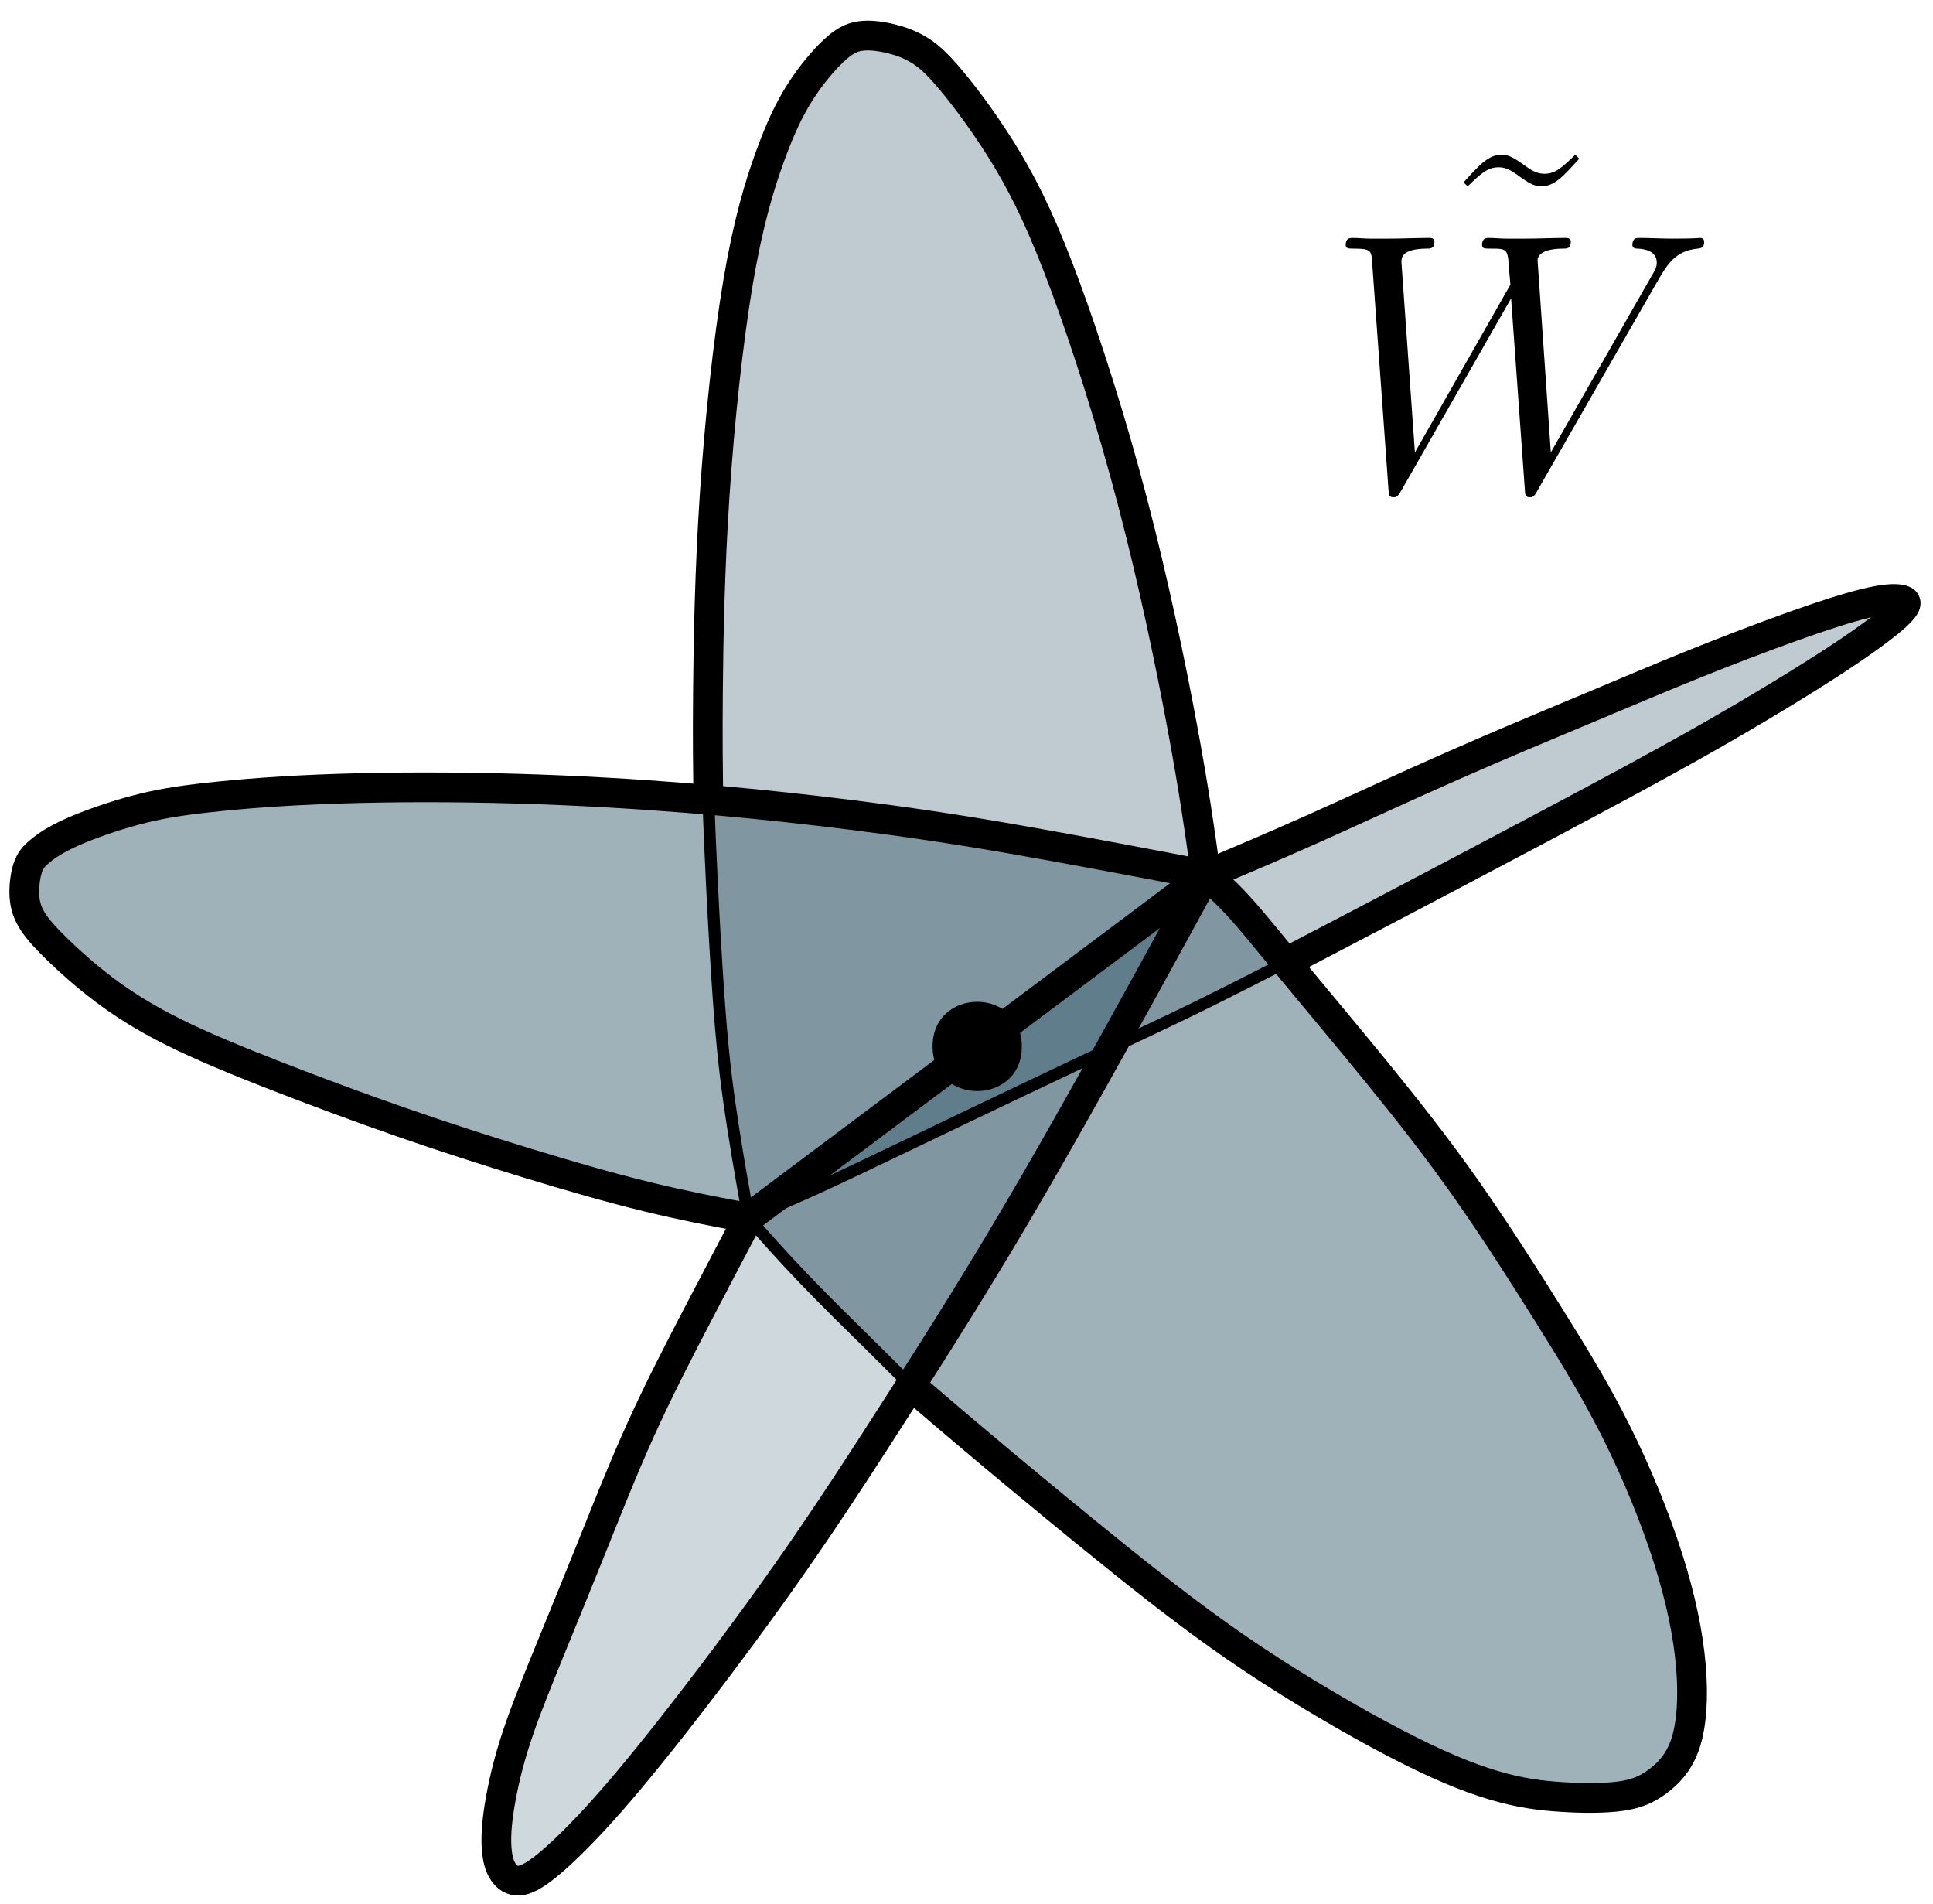
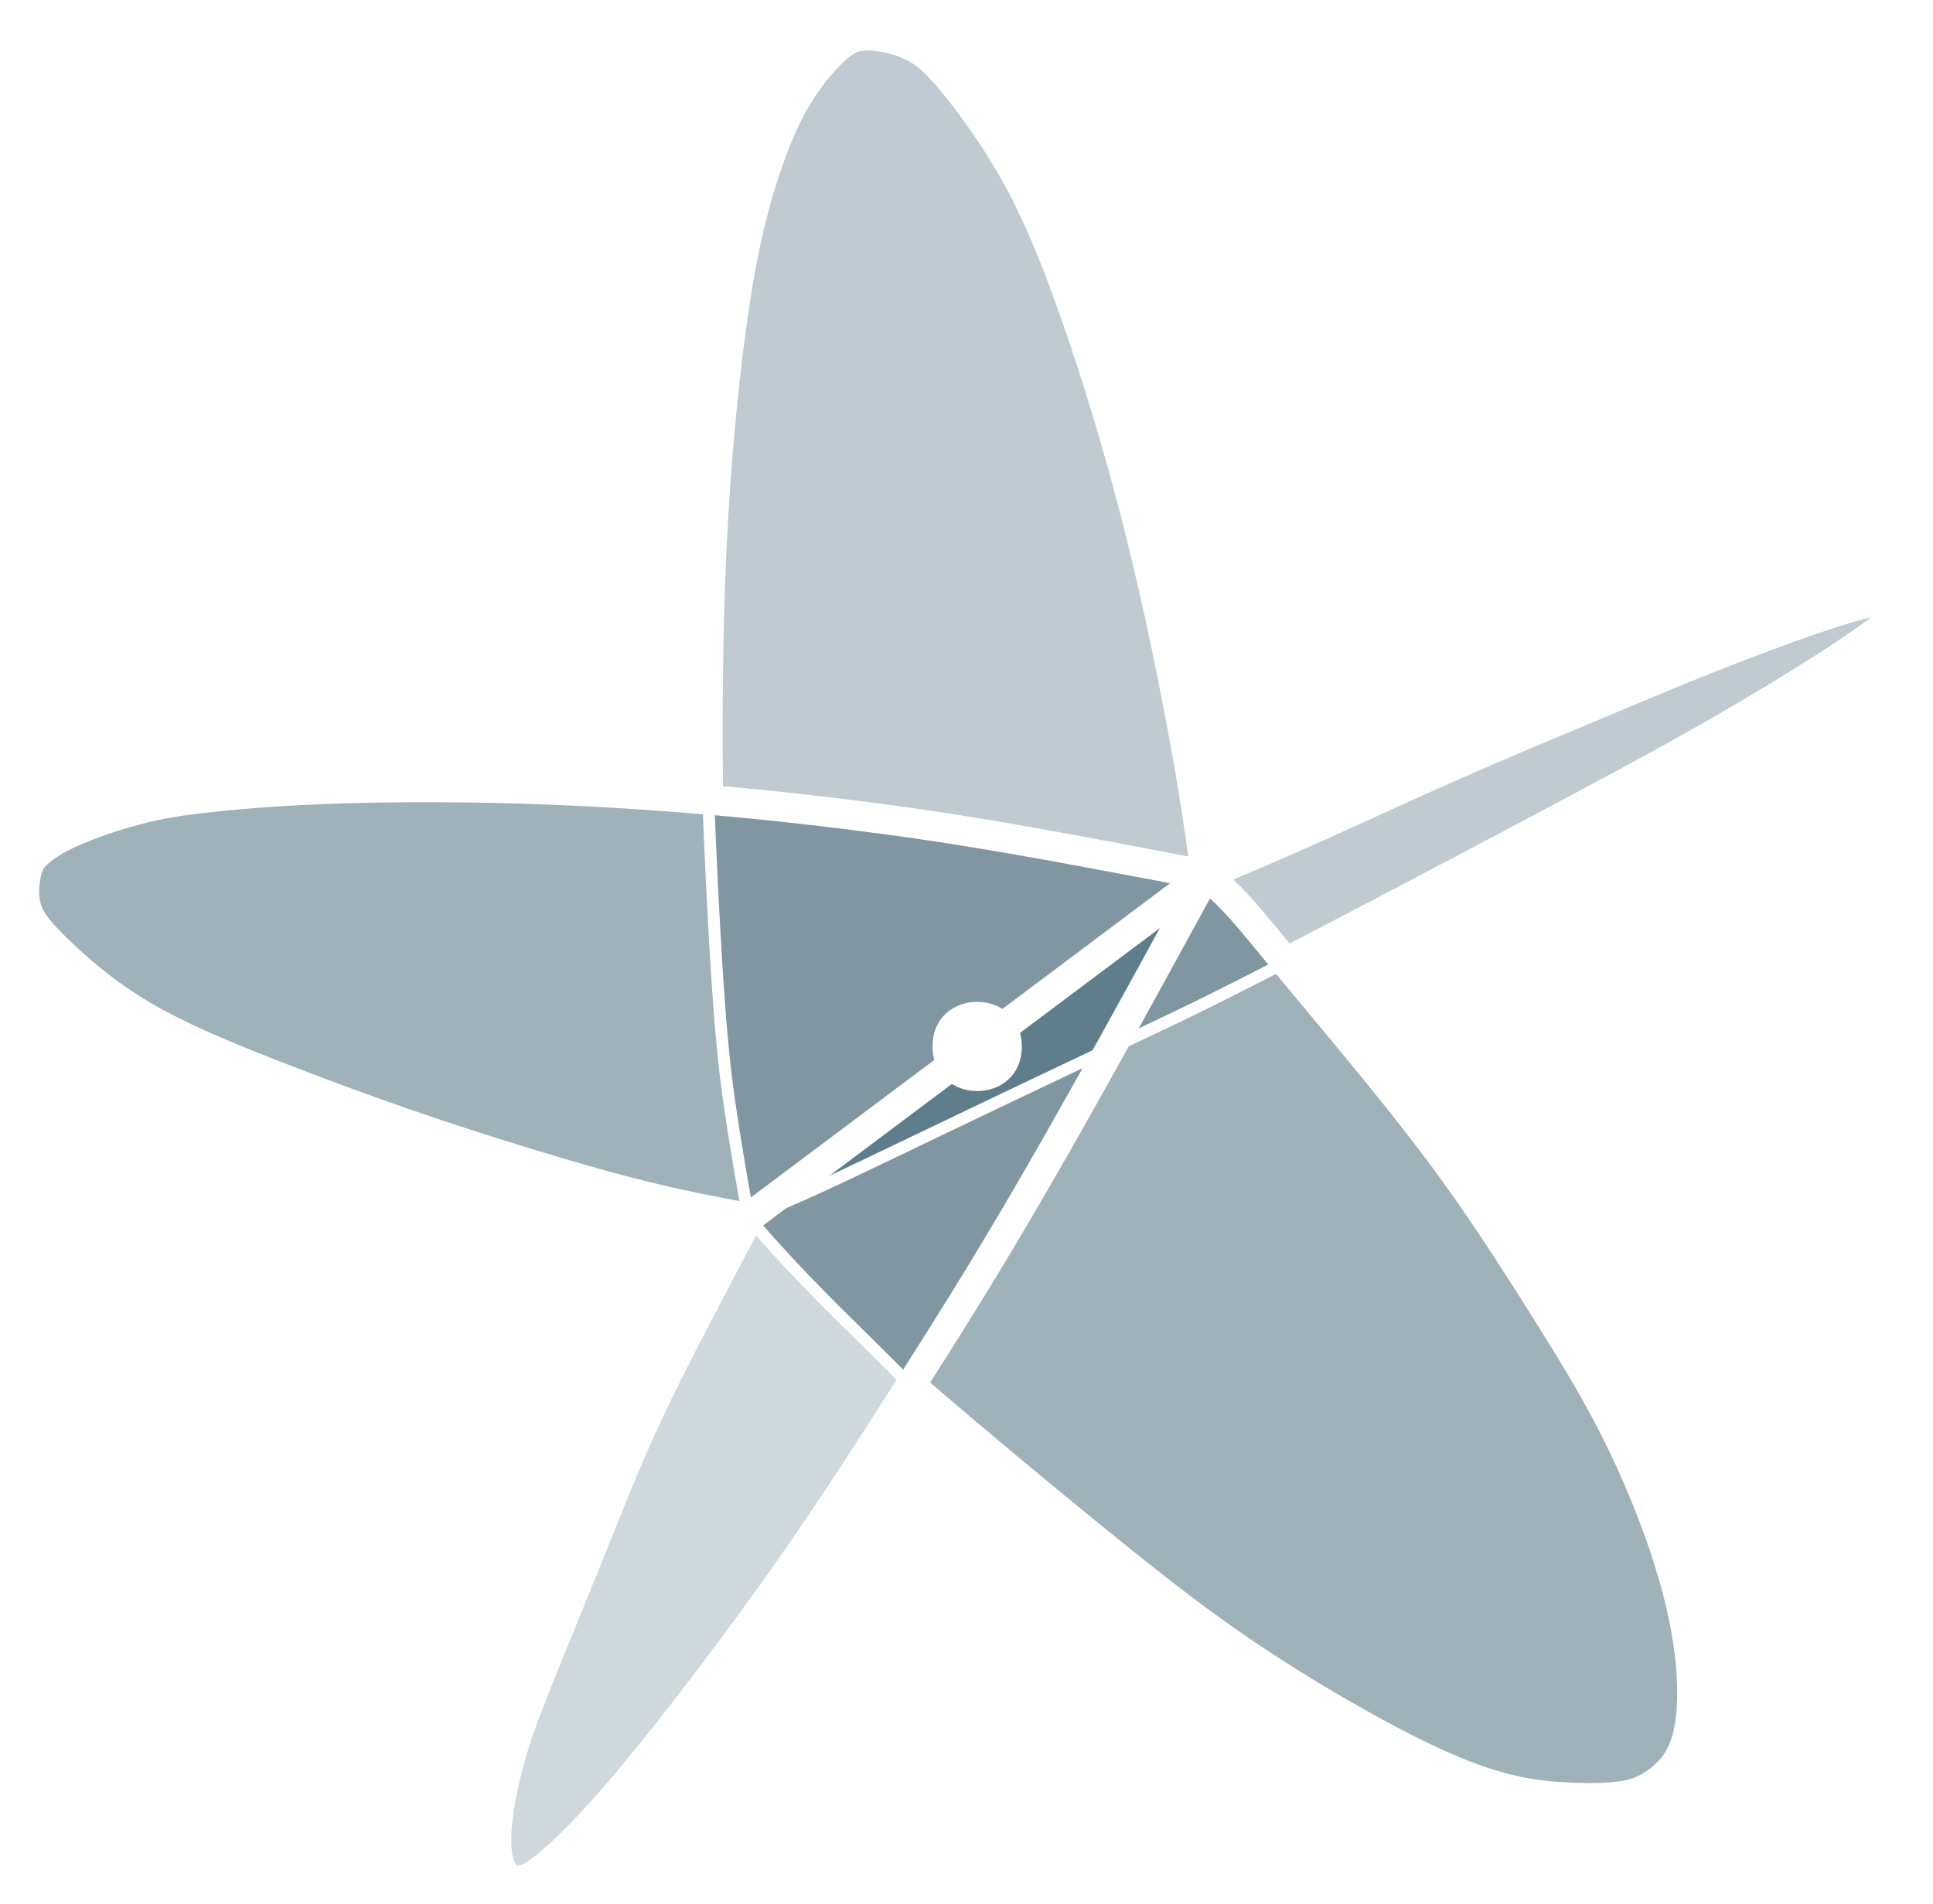
<svg xmlns="http://www.w3.org/2000/svg" xmlns:xlink="http://www.w3.org/1999/xlink" width="130pt" height="128pt" viewBox="0 0 130 128" version="1.1">
  <defs>
    <g>
      <symbol overflow="visible" id="glyph0-0">
        <path style="stroke:none;" d="" />
      </symbol>
      <symbol overflow="visible" id="glyph0-1">
        <path style="stroke:none;" d="M 9.297 -16.25 C 8.453 -15.438 7.984 -14.969 7.219 -14.969 C 6.672 -14.969 6.297 -15.234 5.781 -15.609 C 5.281 -15.953 4.875 -16.25 4.344 -16.25 C 3.438 -16.25 2.828 -15.531 1.781 -14.391 L 2.062 -14.125 C 2.906 -14.938 3.375 -15.406 4.141 -15.406 C 4.688 -15.406 5.062 -15.141 5.578 -14.766 C 6.078 -14.422 6.469 -14.125 7.016 -14.125 C 7.906 -14.125 8.531 -14.844 9.562 -15.984 Z M 9.297 -16.25 " />
      </symbol>
      <symbol overflow="visible" id="glyph1-0">
        <path style="stroke:none;" d="" />
      </symbol>
      <symbol overflow="visible" id="glyph1-1">
        <path style="stroke:none;" d="M 22.375 -14.172 C 22.953 -15.141 23.5 -16.062 24.984 -16.203 C 25.203 -16.234 25.422 -16.25 25.422 -16.656 C 25.422 -16.922 25.203 -16.922 25.125 -16.922 C 25.078 -16.922 24.906 -16.875 23.266 -16.875 C 22.531 -16.875 21.766 -16.922 21.047 -16.922 C 20.891 -16.922 20.594 -16.922 20.594 -16.453 C 20.594 -16.234 20.797 -16.203 20.938 -16.203 C 21.438 -16.188 22.234 -16.031 22.234 -15.266 C 22.234 -14.938 22.125 -14.766 21.875 -14.344 L 15.109 -2.5 L 14.219 -15.406 C 14.219 -15.719 14.5 -16.188 15.891 -16.203 C 16.203 -16.203 16.453 -16.203 16.453 -16.672 C 16.453 -16.922 16.203 -16.922 16.078 -16.922 C 15.219 -16.922 14.297 -16.875 13.406 -16.875 L 12.125 -16.875 C 11.75 -16.875 11.297 -16.922 10.922 -16.922 C 10.781 -16.922 10.484 -16.922 10.484 -16.453 C 10.484 -16.203 10.656 -16.203 11.078 -16.203 C 12.219 -16.203 12.219 -16.188 12.312 -14.672 L 12.391 -13.781 L 5.969 -2.5 L 5.062 -15.297 C 5.062 -15.562 5.062 -16.188 6.734 -16.203 C 7.016 -16.203 7.281 -16.203 7.281 -16.656 C 7.281 -16.922 7.062 -16.922 6.906 -16.922 C 6.047 -16.922 5.125 -16.875 4.234 -16.875 L 2.953 -16.875 C 2.578 -16.875 2.125 -16.922 1.766 -16.922 C 1.609 -16.922 1.312 -16.922 1.312 -16.453 C 1.312 -16.203 1.516 -16.203 1.859 -16.203 C 3.016 -16.203 3.047 -16.062 3.094 -15.266 L 4.188 -0.047 C 4.219 0.375 4.234 0.516 4.531 0.516 C 4.781 0.516 4.828 0.422 5.062 0.047 L 12.438 -12.859 L 13.359 -0.047 C 13.375 0.375 13.406 0.516 13.703 0.516 C 13.953 0.516 14.031 0.391 14.219 0.047 Z M 22.375 -14.172 " />
      </symbol>
    </g>
  </defs>
  <g id="surface10781">
    <path style=" stroke:none;fill-rule:evenodd;fill:rgb(37.6%,49%,54.5%);fill-opacity:0.4;" d="M 47.641 53.773 C 47.641 53.773 47.641 53.773 48.852 53.891 C 50.062 54.008 52.488 54.238 55.328 54.566 C 58.168 54.895 61.426 55.32 65.086 55.91 C 68.746 56.5 72.809 57.258 75.543 57.773 C 78.277 58.285 79.688 58.562 80.395 58.699 C 81.098 58.836 81.098 58.836 81.098 58.836 C 81.098 58.836 81.098 58.836 80.902 57.426 C 80.707 56.012 80.312 53.191 79.523 48.945 C 78.738 44.703 77.559 39.035 76.133 33.621 C 74.711 28.203 73.043 23.035 71.645 19.246 C 70.242 15.453 69.105 13.035 67.793 10.824 C 66.48 8.617 64.992 6.621 63.668 5.277 C 62.34 3.934 61.18 3.242 60.215 2.84 C 59.254 2.441 58.488 2.332 57.855 2.426 C 57.219 2.516 56.711 2.805 56.039 3.441 C 55.367 4.078 54.531 5.059 53.805 6.203 C 53.078 7.344 52.461 8.652 51.77 10.559 C 51.078 12.469 50.316 14.973 49.645 18.934 C 48.973 22.895 48.391 28.305 48.074 34.355 C 47.754 40.402 47.695 47.09 47.668 50.434 C 47.641 53.773 47.641 53.773 47.641 53.773 Z M 47.641 53.773 " />
    <path style=" stroke:none;fill-rule:evenodd;fill:rgb(37.6%,49%,54.5%);fill-opacity:0.6;" d="M 50.336 81.887 C 50.336 81.887 50.336 81.887 50.098 80.531 C 49.855 79.176 49.379 76.461 49.043 74.07 C 48.707 71.68 48.508 69.613 48.328 67.055 C 48.145 64.5 47.98 61.453 47.867 59.16 C 47.754 56.863 47.695 55.32 47.668 54.547 C 47.641 53.773 47.641 53.773 47.641 53.773 C 47.641 53.773 47.641 53.773 45.547 53.633 C 43.453 53.488 39.266 53.199 33.535 53.176 C 27.805 53.148 20.531 53.383 16.211 53.621 C 11.891 53.855 10.523 54.094 9.035 54.496 C 7.547 54.895 5.941 55.461 4.832 55.957 C 3.723 56.453 3.109 56.879 2.637 57.609 C 2.164 58.344 1.832 59.383 2.023 60.445 C 2.211 61.508 2.918 62.594 3.273 63.137 C 3.629 63.68 3.629 63.68 4.148 64.148 C 4.668 64.621 5.707 65.566 6.957 66.512 C 8.207 67.457 9.672 68.402 11.609 69.367 C 13.543 70.336 15.953 71.328 18.621 72.367 C 21.289 73.406 24.215 74.492 27.074 75.484 C 29.93 76.477 32.715 77.371 35.504 78.223 C 38.289 79.074 41.074 79.875 43.547 80.477 C 46.02 81.082 48.176 81.484 49.254 81.688 C 50.336 81.887 50.336 81.887 50.336 81.887 Z M 50.336 81.887 " />
    <path style=" stroke:none;fill-rule:evenodd;fill:rgb(37.6%,49%,54.5%);fill-opacity:0.8;" d="M 47.641 53.773 C 47.641 53.773 47.641 53.773 48.852 53.891 C 50.062 54.008 52.488 54.238 55.328 54.566 C 58.168 54.895 61.426 55.32 65.086 55.91 C 68.746 56.5 72.809 57.258 75.543 57.773 C 78.277 58.285 79.688 58.562 80.395 58.699 C 81.098 58.836 81.098 58.836 81.098 58.836 C 81.098 58.836 81.098 58.836 75.973 62.68 C 70.844 66.52 60.59 74.203 55.461 78.047 C 50.336 81.887 50.336 81.887 50.336 81.887 C 50.336 81.887 50.336 81.887 50.098 80.531 C 49.855 79.176 49.379 76.461 49.043 74.07 C 48.707 71.68 48.508 69.613 48.328 67.055 C 48.145 64.5 47.98 61.453 47.867 59.16 C 47.754 56.863 47.695 55.32 47.668 54.547 C 47.641 53.773 47.641 53.773 47.641 53.773 Z M 47.641 53.773 " />
    <path style=" stroke:none;fill-rule:evenodd;fill:rgb(37.6%,49%,54.5%);fill-opacity:1;" d="M 50.336 81.887 C 50.336 81.887 50.336 81.887 55.461 78.047 C 60.59 74.203 70.844 66.52 75.973 62.68 C 81.098 58.836 81.098 58.836 81.098 58.836 C 81.098 58.836 81.098 58.836 80.637 59.676 C 80.18 60.52 79.258 62.203 78.496 63.59 C 77.734 64.977 77.133 66.07 76.508 67.18 C 75.883 68.289 75.23 69.414 74.906 69.977 C 74.582 70.539 74.582 70.539 74.582 70.539 C 74.582 70.539 74.582 70.539 73.703 70.953 C 72.828 71.367 71.07 72.195 69.004 73.18 C 66.938 74.164 64.562 75.305 61.398 76.781 C 58.234 78.262 54.285 80.074 52.309 80.98 C 50.336 81.887 50.336 81.887 50.336 81.887 Z M 50.336 81.887 " />
    <path style=" stroke:none;fill-rule:evenodd;fill:rgb(37.6%,49%,54.5%);fill-opacity:0.8;" d="M 81.098 58.836 C 81.098 58.836 81.098 58.836 80.637 59.676 C 80.18 60.52 79.258 62.203 78.562 63.469 C 77.863 64.738 77.395 65.59 76.77 66.699 C 76.141 67.809 75.363 69.172 74.973 69.855 C 74.582 70.539 74.582 70.539 74.582 70.539 C 74.582 70.539 74.582 70.539 75.496 70.105 C 76.41 69.668 78.242 68.797 80.031 67.926 C 81.816 67.051 83.559 66.176 84.621 65.641 C 85.684 65.105 86.062 64.91 86.25 64.812 C 86.441 64.719 86.441 64.719 86.441 64.719 C 86.441 64.719 86.441 64.719 86.004 64.184 C 85.566 63.648 84.691 62.582 83.801 61.602 C 82.914 60.621 82.004 59.73 81.551 59.281 C 81.098 58.836 81.098 58.836 81.098 58.836 Z M 81.098 58.836 " />
    <path style=" stroke:none;fill-rule:evenodd;fill:rgb(37.6%,49%,54.5%);fill-opacity:0.8;" d="M 50.336 81.887 C 50.336 81.887 50.336 81.887 50.922 82.551 C 51.504 83.215 52.676 84.539 53.844 85.77 C 55.012 87.004 56.176 88.145 57.41 89.363 C 58.645 90.578 59.945 91.867 60.598 92.512 C 61.246 93.156 61.246 93.156 61.246 93.156 C 61.246 93.156 61.246 93.156 61.801 92.277 C 62.355 91.398 63.465 89.637 64.746 87.629 C 66.023 85.617 67.469 83.355 68.766 81.152 C 70.062 78.949 71.215 76.801 72.16 75.043 C 73.105 73.285 73.844 71.91 74.211 71.227 C 74.582 70.539 74.582 70.539 74.582 70.539 C 74.582 70.539 74.582 70.539 73.703 70.953 C 72.828 71.367 71.07 72.195 69.004 73.18 C 66.938 74.164 64.562 75.305 61.398 76.781 C 58.234 78.262 54.285 80.074 52.309 80.98 C 50.336 81.887 50.336 81.887 50.336 81.887 Z M 50.336 81.887 " />
    <path style=" stroke:none;fill-rule:evenodd;fill:rgb(37.6%,49%,54.5%);fill-opacity:0.3;" d="M 50.336 81.887 C 50.336 81.887 50.336 81.887 50.922 82.551 C 51.504 83.215 52.676 84.539 53.844 85.77 C 55.012 87.004 56.176 88.145 57.41 89.363 C 58.645 90.578 59.945 91.867 60.598 92.512 C 61.246 93.156 61.246 93.156 61.246 93.156 C 61.246 93.156 61.246 93.156 60.359 94.527 C 59.469 95.895 57.691 98.637 55.992 101.168 C 54.293 103.703 52.672 106.031 50.984 108.363 C 49.297 110.691 47.543 113.02 45.941 115.082 C 44.336 117.141 42.883 118.934 41.895 120.141 C 40.91 121.352 40.391 121.977 39.566 122.836 C 38.738 123.691 37.605 124.777 36.59 125.344 C 35.574 125.91 34.68 125.957 34.16 125.367 C 33.641 124.777 33.496 123.551 33.523 122.488 C 33.551 121.426 33.75 120.531 34.293 118.785 C 34.836 117.039 35.727 114.438 36.84 111.488 C 37.957 108.539 39.297 105.238 40.359 102.594 C 41.422 99.949 42.207 97.961 43.094 96.012 C 43.98 94.066 44.969 92.16 46.191 89.812 C 47.418 87.465 48.875 84.676 49.605 83.281 C 50.336 81.887 50.336 81.887 50.336 81.887 Z M 50.336 81.887 " />
    <path style=" stroke:none;fill-rule:evenodd;fill:rgb(37.6%,49%,54.5%);fill-opacity:0.6;" d="M 61.246 93.156 C 61.246 93.156 61.246 93.156 61.801 92.277 C 62.355 91.398 63.465 89.637 64.746 87.629 C 66.023 85.617 67.469 83.355 68.766 81.152 C 70.062 78.949 71.215 76.801 72.16 75.043 C 73.105 73.285 73.844 71.91 74.211 71.227 C 74.582 70.539 74.582 70.539 74.582 70.539 C 74.582 70.539 74.582 70.539 75.496 70.105 C 76.41 69.668 78.242 68.797 80.031 67.926 C 81.816 67.051 83.559 66.176 84.621 65.641 C 85.684 65.105 86.062 64.91 86.25 64.812 C 86.441 64.719 86.441 64.719 86.441 64.719 C 86.441 64.719 86.441 64.719 86.996 65.375 C 87.551 66.035 88.656 67.352 90.379 69.469 C 92.098 71.586 94.434 74.5 96.5 77.27 C 98.57 80.043 100.375 82.668 101.953 85.066 C 103.531 87.465 104.883 89.633 106.145 91.832 C 107.41 94.035 108.582 96.27 109.637 98.484 C 110.688 100.699 111.617 102.891 112.223 104.738 C 112.828 106.582 113.109 108.082 113.297 110.199 C 113.48 112.316 113.566 115.055 113.242 116.793 C 112.918 118.527 112.18 119.266 111.477 119.785 C 110.77 120.309 110.094 120.613 109.02 120.77 C 107.945 120.922 106.473 120.922 105.027 120.828 C 103.586 120.738 102.176 120.555 100.426 120.031 C 98.676 119.512 96.59 118.652 94.195 117.41 C 91.805 116.172 89.109 114.551 86.594 112.934 C 84.078 111.312 81.746 109.699 79.191 107.777 C 76.637 105.859 73.855 103.641 70.828 101.152 C 67.801 98.664 64.523 95.91 62.887 94.535 C 61.246 93.156 61.246 93.156 61.246 93.156 Z M 61.246 93.156 " />
-     <path style="fill:none;stroke-width:0.8;stroke-linecap:butt;stroke-linejoin:round;stroke:rgb(0%,0%,0%);stroke-opacity:1;stroke-miterlimit:10;" d="M 115.641 436.227 C 115.641 436.227 115.641 436.227 115.668 435.453 C 115.695 434.68 115.754 433.137 115.867 430.84 C 115.98 428.547 116.145 425.5 116.328 422.945 C 116.508 420.387 116.707 418.32 117.043 415.93 C 117.379 413.539 117.855 410.824 118.098 409.469 C 118.336 408.113 118.336 408.113 118.336 408.113 " transform="matrix(1,0,0,-1,-68,490)" />
-     <path style="fill:none;stroke-width:2;stroke-linecap:butt;stroke-linejoin:round;stroke:rgb(0%,0%,0%);stroke-opacity:1;stroke-miterlimit:10;" d="M 149.098 431.164 C 149.098 431.164 149.098 431.164 148.395 431.301 C 147.688 431.438 146.277 431.715 143.543 432.227 C 140.809 432.742 136.746 433.5 133.086 434.09 C 129.426 434.68 126.168 435.105 123.145 435.461 C 120.125 435.812 117.34 436.098 114.031 436.355 C 110.727 436.617 106.902 436.852 102.816 436.969 C 98.734 437.09 94.387 437.09 90.754 436.969 C 87.117 436.852 84.188 436.617 82.039 436.379 C 79.891 436.145 78.523 435.906 77.035 435.504 C 75.547 435.105 73.941 434.539 72.832 434.043 C 71.723 433.547 71.109 433.121 70.684 432.766 C 70.258 432.414 70.023 432.129 69.855 431.609 C 69.691 431.09 69.598 430.336 69.645 429.699 C 69.691 429.059 69.879 428.539 70.234 427.996 C 70.59 427.453 71.109 426.887 71.887 426.133 C 72.668 425.379 73.707 424.434 74.957 423.488 C 76.207 422.543 77.672 421.598 79.609 420.633 C 81.543 419.664 83.953 418.672 86.621 417.633 C 89.289 416.594 92.215 415.508 95.074 414.516 C 97.93 413.523 100.715 412.629 103.504 411.777 C 106.289 410.926 109.074 410.125 111.547 409.523 C 114.02 408.918 116.176 408.516 117.254 408.312 C 118.336 408.113 118.336 408.113 118.336 408.113 " transform="matrix(1,0,0,-1,-68,490)" />
-     <path style="fill:none;stroke-width:2;stroke-linecap:butt;stroke-linejoin:round;stroke:rgb(0%,0%,0%);stroke-opacity:1;stroke-miterlimit:10;" d="M 149.098 431.164 C 149.098 431.164 149.098 431.164 148.902 432.574 C 148.707 433.988 148.312 436.809 147.523 441.055 C 146.738 445.297 145.559 450.965 144.133 456.379 C 142.711 461.797 141.043 466.965 139.645 470.754 C 138.242 474.547 137.105 476.965 135.793 479.176 C 134.48 481.383 132.992 483.379 131.957 484.617 C 130.922 485.852 130.34 486.324 129.758 486.668 C 129.18 487.012 128.598 487.23 127.926 487.395 C 127.254 487.559 126.488 487.668 125.855 487.574 C 125.219 487.484 124.711 487.195 124.039 486.559 C 123.367 485.922 122.531 484.941 121.805 483.797 C 121.078 482.656 120.461 481.348 119.77 479.441 C 119.078 477.531 118.316 475.027 117.645 471.066 C 116.973 467.105 116.391 461.695 116.059 456.645 C 115.727 451.598 115.641 446.914 115.613 443.57 C 115.582 440.227 115.613 438.227 115.625 437.227 C 115.641 436.227 115.641 436.227 115.641 436.227 " transform="matrix(1,0,0,-1,-68,490)" />
+     <path style="fill:none;stroke-width:0.8;stroke-linecap:butt;stroke-linejoin:round;stroke:rgb(100%,100%,100%);stroke-opacity:1;stroke-miterlimit:10;" d="M 115.641 436.227 C 115.641 436.227 115.641 436.227 115.668 435.453 C 115.695 434.68 115.754 433.137 115.867 430.84 C 115.98 428.547 116.145 425.5 116.328 422.945 C 116.508 420.387 116.707 418.32 117.043 415.93 C 117.379 413.539 117.855 410.824 118.098 409.469 C 118.336 408.113 118.336 408.113 118.336 408.113 " transform="matrix(1,0,0,-1,-68,490)" />
+     <path style="fill:none;stroke-width:2;stroke-linecap:butt;stroke-linejoin:round;stroke:rgb(100%,100%,100%);stroke-opacity:1;stroke-miterlimit:10;" d="M 149.098 431.164 C 149.098 431.164 149.098 431.164 148.395 431.301 C 147.688 431.438 146.277 431.715 143.543 432.227 C 140.809 432.742 136.746 433.5 133.086 434.09 C 129.426 434.68 126.168 435.105 123.145 435.461 C 120.125 435.812 117.34 436.098 114.031 436.355 C 110.727 436.617 106.902 436.852 102.816 436.969 C 98.734 437.09 94.387 437.09 90.754 436.969 C 87.117 436.852 84.188 436.617 82.039 436.379 C 79.891 436.145 78.523 435.906 77.035 435.504 C 75.547 435.105 73.941 434.539 72.832 434.043 C 71.723 433.547 71.109 433.121 70.684 432.766 C 70.258 432.414 70.023 432.129 69.855 431.609 C 69.691 431.09 69.598 430.336 69.645 429.699 C 69.691 429.059 69.879 428.539 70.234 427.996 C 70.59 427.453 71.109 426.887 71.887 426.133 C 72.668 425.379 73.707 424.434 74.957 423.488 C 76.207 422.543 77.672 421.598 79.609 420.633 C 81.543 419.664 83.953 418.672 86.621 417.633 C 89.289 416.594 92.215 415.508 95.074 414.516 C 97.93 413.523 100.715 412.629 103.504 411.777 C 106.289 410.926 109.074 410.125 111.547 409.523 C 114.02 408.918 116.176 408.516 117.254 408.312 C 118.336 408.113 118.336 408.113 118.336 408.113 " transform="matrix(1,0,0,-1,-68,490)" />
+     <path style="fill:none;stroke-width:2;stroke-linecap:butt;stroke-linejoin:round;stroke:rgb(100%,100%,100%);stroke-opacity:1;stroke-miterlimit:10;" d="M 149.098 431.164 C 149.098 431.164 149.098 431.164 148.902 432.574 C 148.707 433.988 148.312 436.809 147.523 441.055 C 146.738 445.297 145.559 450.965 144.133 456.379 C 142.711 461.797 141.043 466.965 139.645 470.754 C 138.242 474.547 137.105 476.965 135.793 479.176 C 134.48 481.383 132.992 483.379 131.957 484.617 C 130.922 485.852 130.34 486.324 129.758 486.668 C 129.18 487.012 128.598 487.23 127.926 487.395 C 127.254 487.559 126.488 487.668 125.855 487.574 C 125.219 487.484 124.711 487.195 124.039 486.559 C 123.367 485.922 122.531 484.941 121.805 483.797 C 121.078 482.656 120.461 481.348 119.77 479.441 C 119.078 477.531 118.316 475.027 117.645 471.066 C 116.973 467.105 116.391 461.695 116.059 456.645 C 115.727 451.598 115.641 446.914 115.613 443.57 C 115.582 440.227 115.613 438.227 115.625 437.227 C 115.641 436.227 115.641 436.227 115.641 436.227 " transform="matrix(1,0,0,-1,-68,490)" />
    <path style=" stroke:none;fill-rule:evenodd;fill:rgb(37.6%,49%,54.5%);fill-opacity:0.4;" d="M 81.098 58.836 C 81.098 58.836 81.098 58.836 81.441 59.133 C 81.789 59.43 82.477 60.023 82.93 60.469 C 83.383 60.918 83.602 61.215 84.148 61.898 C 84.691 62.582 85.566 63.648 86.004 64.184 C 86.441 64.719 86.441 64.719 86.441 64.719 C 86.441 64.719 86.441 64.719 87.582 64.121 C 88.723 63.527 91.004 62.336 93.199 61.184 C 95.395 60.035 97.508 58.922 99.562 57.836 C 101.617 56.75 103.617 55.691 105.355 54.766 C 107.094 53.836 108.57 53.043 109.922 52.309 C 111.277 51.574 112.508 50.895 113.684 50.23 C 114.859 49.57 115.98 48.93 117.043 48.309 C 118.102 47.688 119.098 47.09 119.953 46.574 C 120.805 46.055 121.508 45.617 122.258 45.168 C 123.004 44.715 123.793 44.254 124.453 43.809 C 125.113 43.363 125.645 42.93 126.301 42.422 C 126.953 41.91 127.73 41.328 128.043 40.945 C 128.359 40.562 128.215 40.379 127.797 40.309 C 127.379 40.234 126.688 40.27 125.238 40.664 C 123.793 41.055 121.586 41.801 119.551 42.527 C 117.516 43.254 115.656 43.961 113.652 44.766 C 111.648 45.574 109.508 46.48 107.664 47.258 C 105.82 48.035 104.273 48.68 102.66 49.352 C 101.043 50.023 99.355 50.723 97.336 51.617 C 95.316 52.508 92.969 53.598 90.207 54.832 C 87.445 56.07 84.273 57.453 82.684 58.145 C 81.098 58.836 81.098 58.836 81.098 58.836 Z M 81.098 58.836 " />
-     <path style="fill:none;stroke-width:0.8;stroke-linecap:butt;stroke-linejoin:round;stroke:rgb(0%,0%,0%);stroke-opacity:1;stroke-miterlimit:10;" d="M 154.441 425.281 C 154.441 425.281 154.441 425.281 153.586 424.844 C 152.734 424.406 151.023 423.531 149.48 422.766 C 147.941 422 146.566 421.344 144.566 420.398 C 142.566 419.453 139.941 418.215 137.105 416.863 C 134.273 415.516 131.227 414.055 128.801 412.891 C 126.379 411.73 124.57 410.863 122.93 410.113 C 121.285 409.367 119.812 408.738 119.074 408.426 C 118.336 408.113 118.336 408.113 118.336 408.113 " transform="matrix(1,0,0,-1,-68,490)" />
-     <path style="fill:none;stroke-width:2;stroke-linecap:butt;stroke-linejoin:round;stroke:rgb(0%,0%,0%);stroke-opacity:1;stroke-miterlimit:10;" d="M 149.098 431.164 C 149.098 431.164 149.098 431.164 150.262 431.656 C 151.426 432.145 153.75 433.129 156.512 434.363 C 159.273 435.598 162.469 437.09 165.684 438.504 C 168.898 439.922 172.129 441.266 174.816 442.391 C 177.508 443.52 179.648 444.426 181.902 445.336 C 184.152 446.242 186.516 447.148 188.551 447.875 C 190.582 448.602 192.289 449.148 193.488 449.438 C 194.688 449.73 195.379 449.766 195.797 449.691 C 196.215 449.621 196.359 449.438 195.777 448.84 C 195.195 448.238 193.887 447.223 191.656 445.75 C 189.422 444.281 186.262 442.355 182.848 440.41 C 179.43 438.469 175.762 436.508 171.93 434.473 C 168.098 432.438 164.102 430.332 161.16 428.789 C 158.219 427.246 156.328 426.262 155.387 425.773 C 154.441 425.281 154.441 425.281 154.441 425.281 " transform="matrix(1,0,0,-1,-68,490)" />
-     <path style="fill:none;stroke-width:2;stroke-linecap:butt;stroke-linejoin:round;stroke:rgb(0%,0%,0%);stroke-opacity:1;stroke-miterlimit:10;" d="M 149.098 431.164 C 149.098 431.164 149.098 431.164 149.441 430.867 C 149.789 430.57 150.477 429.977 151.367 428.996 C 152.258 428.016 153.348 426.648 154.957 424.707 C 156.562 422.766 158.684 420.246 160.707 417.758 C 162.73 415.27 164.66 412.812 166.59 410.074 C 168.516 407.336 170.445 404.316 172.156 401.582 C 173.871 398.848 175.367 396.395 176.73 393.664 C 178.094 390.934 179.32 387.926 180.18 385.223 C 181.039 382.523 181.531 380.129 181.715 378.008 C 181.898 375.891 181.777 374.051 181.348 372.762 C 180.918 371.473 180.18 370.734 179.477 370.215 C 178.77 369.691 178.094 369.387 177.02 369.23 C 175.945 369.078 174.473 369.078 173.027 369.172 C 171.586 369.262 170.176 369.445 168.426 369.969 C 166.676 370.488 164.59 371.348 161.766 372.824 C 158.941 374.297 155.379 376.383 152.25 378.469 C 149.117 380.559 146.418 382.645 143.469 385.008 C 140.523 387.371 137.332 390.012 134.918 392.031 C 132.508 394.047 130.879 395.445 130.062 396.145 C 129.246 396.844 129.246 396.844 129.246 396.844 " transform="matrix(1,0,0,-1,-68,490)" />
-     <path style="fill:none;stroke-width:2;stroke-linecap:butt;stroke-linejoin:round;stroke:rgb(0%,0%,0%);stroke-opacity:1;stroke-miterlimit:10;" d="M 118.336 408.113 C 118.336 408.113 118.336 408.113 117.797 407.086 C 117.258 406.062 116.176 404.012 114.953 401.664 C 113.727 399.316 112.359 396.672 111.105 393.91 C 109.855 391.148 108.723 388.266 107.66 385.621 C 106.598 382.977 105.605 380.57 104.73 378.422 C 103.859 376.273 103.102 374.383 102.559 372.637 C 102.016 370.891 101.688 369.285 101.52 368.078 C 101.355 366.875 101.355 366.074 101.426 365.457 C 101.496 364.844 101.641 364.422 101.875 364.09 C 102.113 363.758 102.441 363.523 102.891 363.547 C 103.34 363.57 103.906 363.852 104.758 364.539 C 105.605 365.223 106.738 366.309 108.086 367.773 C 109.43 369.238 110.988 371.078 113.234 373.934 C 115.477 376.793 118.402 380.664 121.07 384.465 C 123.738 388.266 126.148 391.996 128.746 396.059 C 131.344 400.121 134.129 404.512 137.551 410.418 C 140.977 416.324 145.039 423.742 147.066 427.453 C 149.098 431.164 149.098 431.164 149.098 431.164 " transform="matrix(1,0,0,-1,-68,490)" />
-     <path style="fill:none;stroke-width:0.8;stroke-linecap:butt;stroke-linejoin:round;stroke:rgb(0%,0%,0%);stroke-opacity:1;stroke-miterlimit:10;" d="M 129.246 396.844 C 129.246 396.844 129.246 396.844 128.848 397.242 C 128.449 397.637 127.652 398.434 126.422 399.648 C 125.188 400.863 123.516 402.5 122.098 403.98 C 120.676 405.461 119.504 406.785 118.922 407.449 C 118.336 408.113 118.336 408.113 118.336 408.113 " transform="matrix(1,0,0,-1,-68,490)" />
-     <path style="fill:none;stroke-width:2;stroke-linecap:butt;stroke-linejoin:round;stroke:rgb(0%,0%,0%);stroke-opacity:1;stroke-miterlimit:10;" d="M 118.336 408.113 L 149.098 431.164 " transform="matrix(1,0,0,-1,-68,490)" />
-     <path style=" stroke:none;fill-rule:evenodd;fill:rgb(0%,0%,0%);fill-opacity:1;" d="M 68.719 70.363 C 68.719 66.363 62.719 66.363 62.719 70.363 C 62.719 74.363 68.719 74.363 68.719 70.363 Z M 68.719 70.363 " />
-     <g style="fill:rgb(0%,0%,0%);fill-opacity:1;">
+     <path style="fill:none;stroke-width:0.8;stroke-linecap:butt;stroke-linejoin:round;stroke:rgb(100%,100%,100%);stroke-opacity:1;stroke-miterlimit:10;" d="M 154.441 425.281 C 154.441 425.281 154.441 425.281 153.586 424.844 C 152.734 424.406 151.023 423.531 149.48 422.766 C 147.941 422 146.566 421.344 144.566 420.398 C 142.566 419.453 139.941 418.215 137.105 416.863 C 134.273 415.516 131.227 414.055 128.801 412.891 C 126.379 411.73 124.57 410.863 122.93 410.113 C 121.285 409.367 119.812 408.738 119.074 408.426 C 118.336 408.113 118.336 408.113 118.336 408.113 " transform="matrix(1,0,0,-1,-68,490)" />
+     <path style="fill:none;stroke-width:2;stroke-linecap:butt;stroke-linejoin:round;stroke:rgb(100%,100%,100%);stroke-opacity:1;stroke-miterlimit:10;" d="M 149.098 431.164 C 149.098 431.164 149.098 431.164 150.262 431.656 C 151.426 432.145 153.75 433.129 156.512 434.363 C 159.273 435.598 162.469 437.09 165.684 438.504 C 168.898 439.922 172.129 441.266 174.816 442.391 C 177.508 443.52 179.648 444.426 181.902 445.336 C 184.152 446.242 186.516 447.148 188.551 447.875 C 190.582 448.602 192.289 449.148 193.488 449.438 C 194.688 449.73 195.379 449.766 195.797 449.691 C 196.215 449.621 196.359 449.438 195.777 448.84 C 195.195 448.238 193.887 447.223 191.656 445.75 C 189.422 444.281 186.262 442.355 182.848 440.41 C 179.43 438.469 175.762 436.508 171.93 434.473 C 168.098 432.438 164.102 430.332 161.16 428.789 C 158.219 427.246 156.328 426.262 155.387 425.773 C 154.441 425.281 154.441 425.281 154.441 425.281 " transform="matrix(1,0,0,-1,-68,490)" />
+     <path style="fill:none;stroke-width:2;stroke-linecap:butt;stroke-linejoin:round;stroke:rgb(100%,100%,100%);stroke-opacity:1;stroke-miterlimit:10;" d="M 149.098 431.164 C 149.098 431.164 149.098 431.164 149.441 430.867 C 149.789 430.57 150.477 429.977 151.367 428.996 C 152.258 428.016 153.348 426.648 154.957 424.707 C 156.562 422.766 158.684 420.246 160.707 417.758 C 162.73 415.27 164.66 412.812 166.59 410.074 C 168.516 407.336 170.445 404.316 172.156 401.582 C 173.871 398.848 175.367 396.395 176.73 393.664 C 178.094 390.934 179.32 387.926 180.18 385.223 C 181.039 382.523 181.531 380.129 181.715 378.008 C 181.898 375.891 181.777 374.051 181.348 372.762 C 180.918 371.473 180.18 370.734 179.477 370.215 C 178.77 369.691 178.094 369.387 177.02 369.23 C 175.945 369.078 174.473 369.078 173.027 369.172 C 171.586 369.262 170.176 369.445 168.426 369.969 C 166.676 370.488 164.59 371.348 161.766 372.824 C 158.941 374.297 155.379 376.383 152.25 378.469 C 149.117 380.559 146.418 382.645 143.469 385.008 C 140.523 387.371 137.332 390.012 134.918 392.031 C 132.508 394.047 130.879 395.445 130.062 396.145 C 129.246 396.844 129.246 396.844 129.246 396.844 " transform="matrix(1,0,0,-1,-68,490)" />
+     <path style="fill:none;stroke-width:2;stroke-linecap:butt;stroke-linejoin:round;stroke:rgb(100%,100%,100%);stroke-opacity:1;stroke-miterlimit:10;" d="M 118.336 408.113 C 118.336 408.113 118.336 408.113 117.797 407.086 C 117.258 406.062 116.176 404.012 114.953 401.664 C 113.727 399.316 112.359 396.672 111.105 393.91 C 109.855 391.148 108.723 388.266 107.66 385.621 C 106.598 382.977 105.605 380.57 104.73 378.422 C 103.859 376.273 103.102 374.383 102.559 372.637 C 102.016 370.891 101.688 369.285 101.52 368.078 C 101.355 366.875 101.355 366.074 101.426 365.457 C 101.496 364.844 101.641 364.422 101.875 364.09 C 102.113 363.758 102.441 363.523 102.891 363.547 C 103.34 363.57 103.906 363.852 104.758 364.539 C 105.605 365.223 106.738 366.309 108.086 367.773 C 109.43 369.238 110.988 371.078 113.234 373.934 C 115.477 376.793 118.402 380.664 121.07 384.465 C 123.738 388.266 126.148 391.996 128.746 396.059 C 131.344 400.121 134.129 404.512 137.551 410.418 C 140.977 416.324 145.039 423.742 147.066 427.453 C 149.098 431.164 149.098 431.164 149.098 431.164 " transform="matrix(1,0,0,-1,-68,490)" />
+     <path style="fill:none;stroke-width:0.8;stroke-linecap:butt;stroke-linejoin:round;stroke:rgb(100%,100%,100%);stroke-opacity:1;stroke-miterlimit:10;" d="M 129.246 396.844 C 129.246 396.844 129.246 396.844 128.848 397.242 C 128.449 397.637 127.652 398.434 126.422 399.648 C 125.188 400.863 123.516 402.5 122.098 403.98 C 120.676 405.461 119.504 406.785 118.922 407.449 C 118.336 408.113 118.336 408.113 118.336 408.113 " transform="matrix(1,0,0,-1,-68,490)" />
+     <path style="fill:none;stroke-width:2;stroke-linecap:butt;stroke-linejoin:round;stroke:rgb(100%,100%,100%);stroke-opacity:1;stroke-miterlimit:10;" d="M 118.336 408.113 L 149.098 431.164 " transform="matrix(1,0,0,-1,-68,490)" />
+     <path style=" stroke:none;fill-rule:evenodd;fill:rgb(100%,100%,100%);fill-opacity:1;" d="M 68.719 70.363 C 68.719 66.363 62.719 66.363 62.719 70.363 C 62.719 74.363 68.719 74.363 68.719 70.363 Z M 68.719 70.363 " />
+     <g style="fill:rgb(100%,100%,100%);fill-opacity:1;">
      <use xlink:href="#glyph0-1" x="96.646" y="26.654" />
    </g>
-     <g style="fill:rgb(0%,0%,0%);fill-opacity:1;">
+     <g style="fill:rgb(100%,100%,100%);fill-opacity:1;">
      <use xlink:href="#glyph1-1" x="89.188" y="32.921" />
    </g>
  </g>
</svg>
